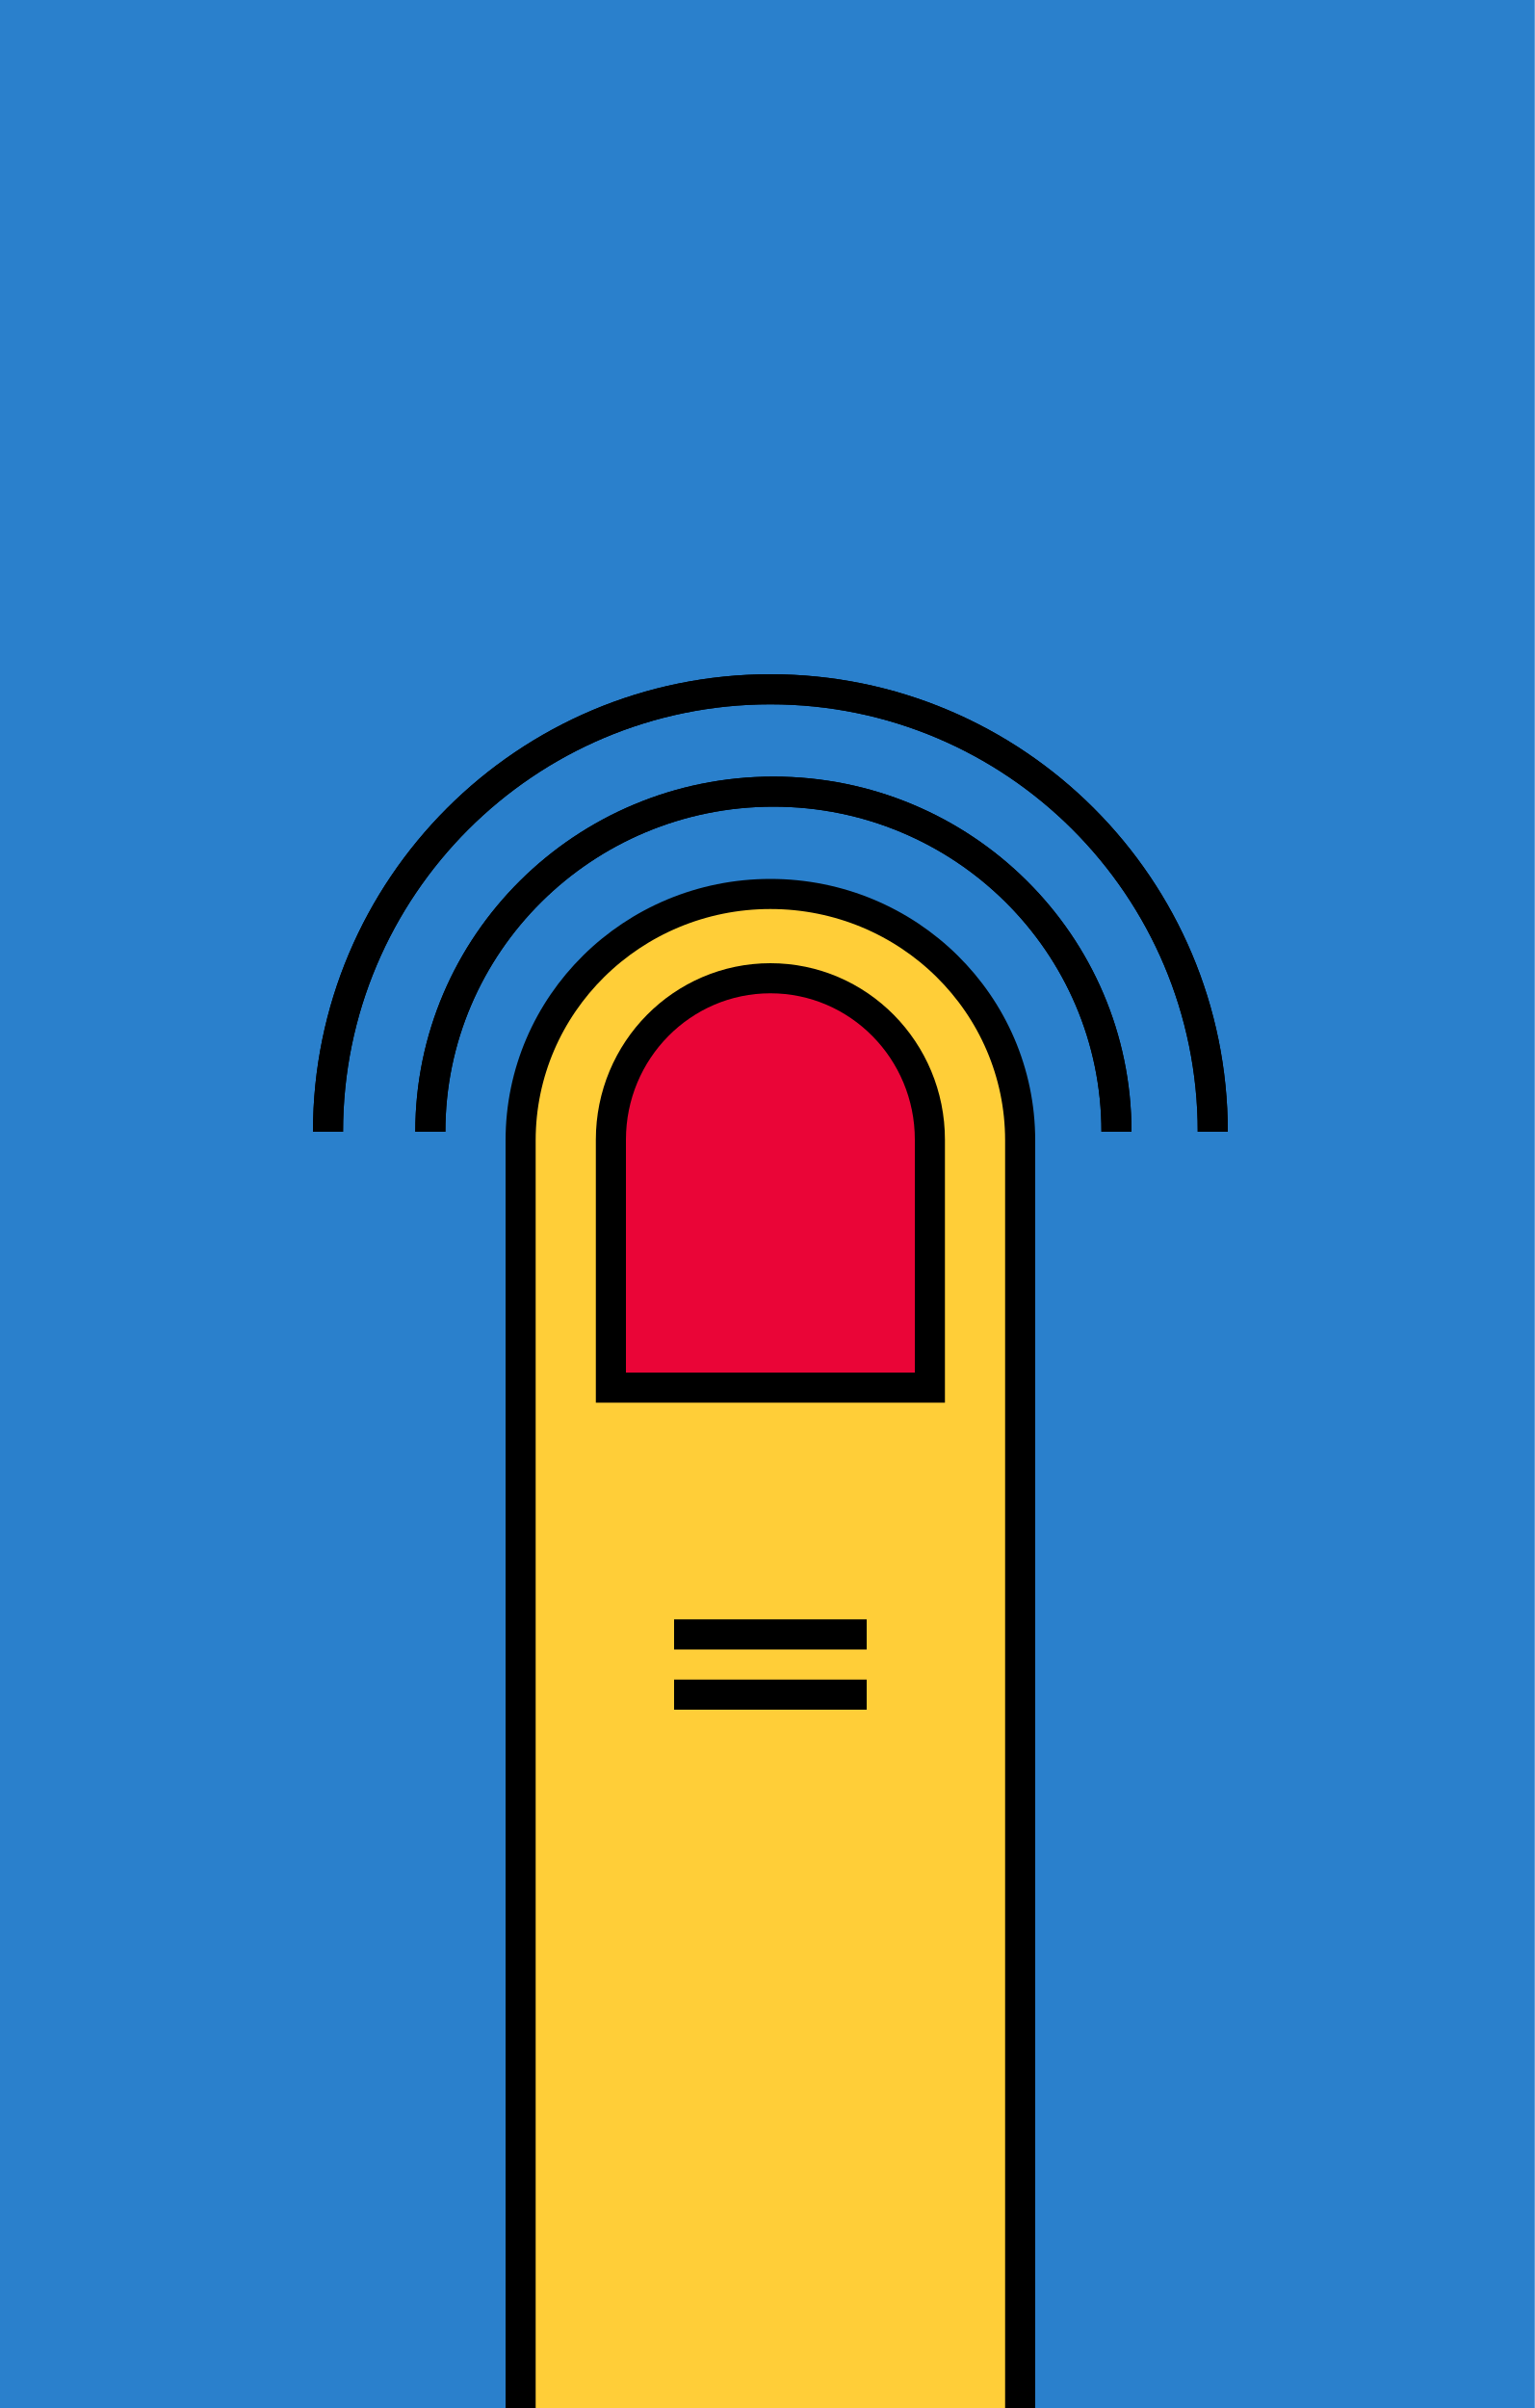
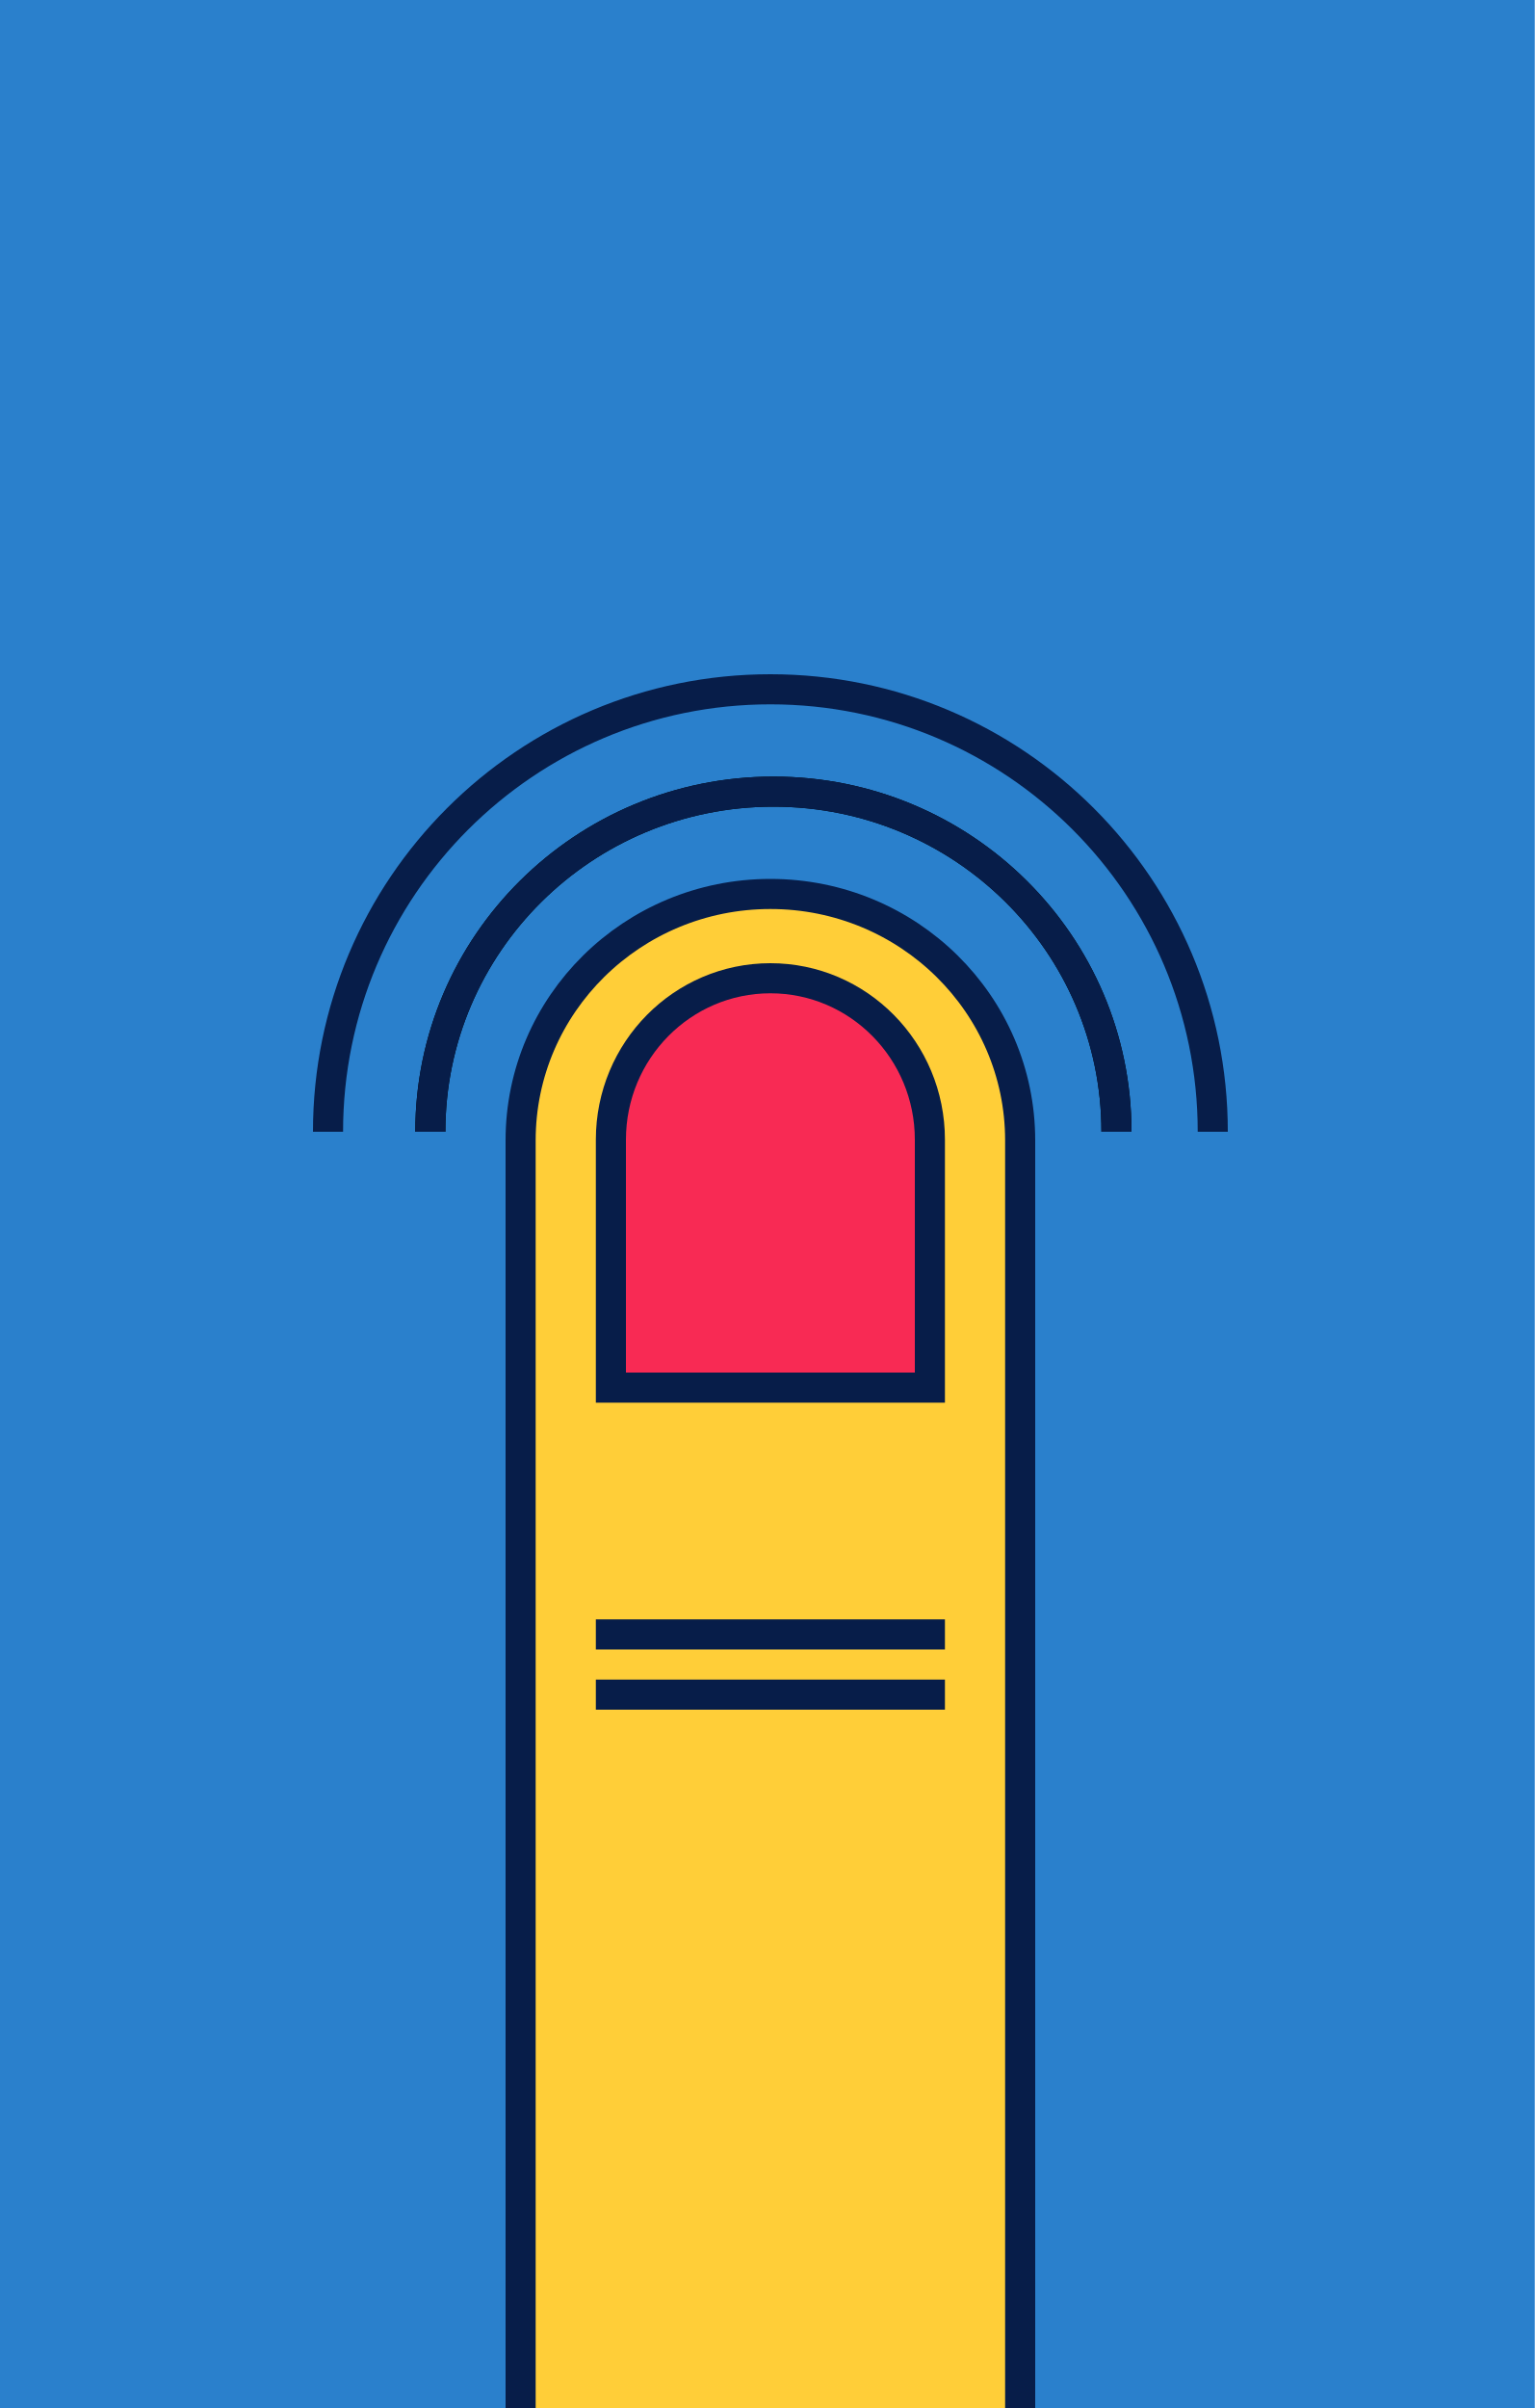
<svg xmlns="http://www.w3.org/2000/svg" width="255px" height="400px" viewBox="0 0 255 400" version="1.1">
  <g id="major_ui_illus" stroke="none" stroke-width="1" fill="none" fill-rule="evenodd">
    <g id="Group-48">
      <polygon id="Rectangle-21-Copy-20" fill="#2A80CC" fill-rule="nonzero" points="0 0 255 0 255 400 0 400" />
-       <path d="M169.5,437.547 L169.5,189.433 C169.5,166.834 150.927,148.5 128,148.5 C105.073,148.5 86.5,166.834 86.5,189.433 L86.5,437.501 L169.5,437.547 Z" id="Path" stroke="#000000" stroke-width="5" fill="#FFCE38" fill-rule="nonzero" />
-       <rect id="Rectangle-Copy-7" fill="#000000" fill-rule="nonzero" x="112" y="269" width="32" height="5" />
-       <rect id="Rectangle-Copy-8" fill="#000000" fill-rule="nonzero" x="112" y="279" width="32" height="5" />
-       <path d="M154.5,230.5 L154.5,189.318 C154.5,174.501 142.629,162.5 128,162.5 C113.371,162.5 101.5,174.501 101.5,189.318 L101.5,230.5 L154.5,230.5 Z" id="Path" stroke="#000000" stroke-width="5" fill="#EA0537" fill-rule="nonzero" />
+       <path d="M169.5,437.547 L169.5,189.433 C169.5,166.834 150.927,148.5 128,148.5 C105.073,148.5 86.5,166.834 86.5,189.433 L86.5,437.501 L169.5,437.547 Z" id="Path" stroke="#071D49" stroke-width="5" fill="#FFCE38" fill-rule="nonzero" />
+       <rect id="Rectangle-Copy-7" fill="#071D49" fill-rule="nonzero" x="99" y="269" width="58" height="5" />
+       <rect id="Rectangle-Copy-8" fill="#071D49" fill-rule="nonzero" x="99" y="279" width="58" height="5" />
+       <path d="M154.5,230.5 L154.5,189.318 C154.5,174.501 142.629,162.5 128,162.5 C113.371,162.5 101.5,174.501 101.5,189.318 L101.5,230.5 L154.5,230.5 Z" id="Path" stroke="#071D49" stroke-width="5" fill="#F82A54" fill-rule="nonzero" />
      <g id="Group-27" transform="translate(52, 112)" />
    </g>
    <path d="M74,188 C74,158.186 98.391,134 128.5,134 C158.609,134 183,158.186 183,188 L188,188 C188,155.415 161.361,129 128.5,129 C95.639,129 69,155.415 69,188 L74,188 Z" id="Path" fill="#000000" fill-rule="nonzero" />
-     <path d="M74,188 L69,188 C69,155.415 95.639,129 128.5,129 C161.361,129 188,155.415 188,188 L183,188 C183,158.186 158.609,134 128.5,134 C98.391,134 74,158.186 74,188 Z" id="Path" fill="#000000" fill-rule="nonzero" />
-     <path d="M57,188 C57,148.788 88.788,117 128,117 C167.212,117 199,148.788 199,188 L204,188 C204,146.026 169.974,112 128,112 C86.026,112 52,146.026 52,188 L57,188 Z" id="Path" fill="#000000" fill-rule="nonzero" />
-     <path d="M57,188 L52,188 C52,146.026 86.026,112 128,112 C169.974,112 204,146.026 204,188 L199,188 C199,148.788 167.212,117 128,117 C88.788,117 57,148.788 57,188 Z" id="Path" fill="#000000" fill-rule="nonzero" />
+     <path d="M74,188 L69,188 C69,155.415 95.639,129 128.5,129 C161.361,129 188,155.415 188,188 L183,188 C183,158.186 158.609,134 128.5,134 C98.391,134 74,158.186 74,188 Z" id="Path" fill="#071D49" fill-rule="nonzero" />
+     <path d="M57,188 C57,148.788 88.788,117 128,117 C167.212,117 199,148.788 199,188 L204,188 C204,146.026 169.974,112 128,112 C86.026,112 52,146.026 52,188 L57,188 Z" id="Path" fill="#071D49" fill-rule="nonzero" />
  </g>
</svg>
